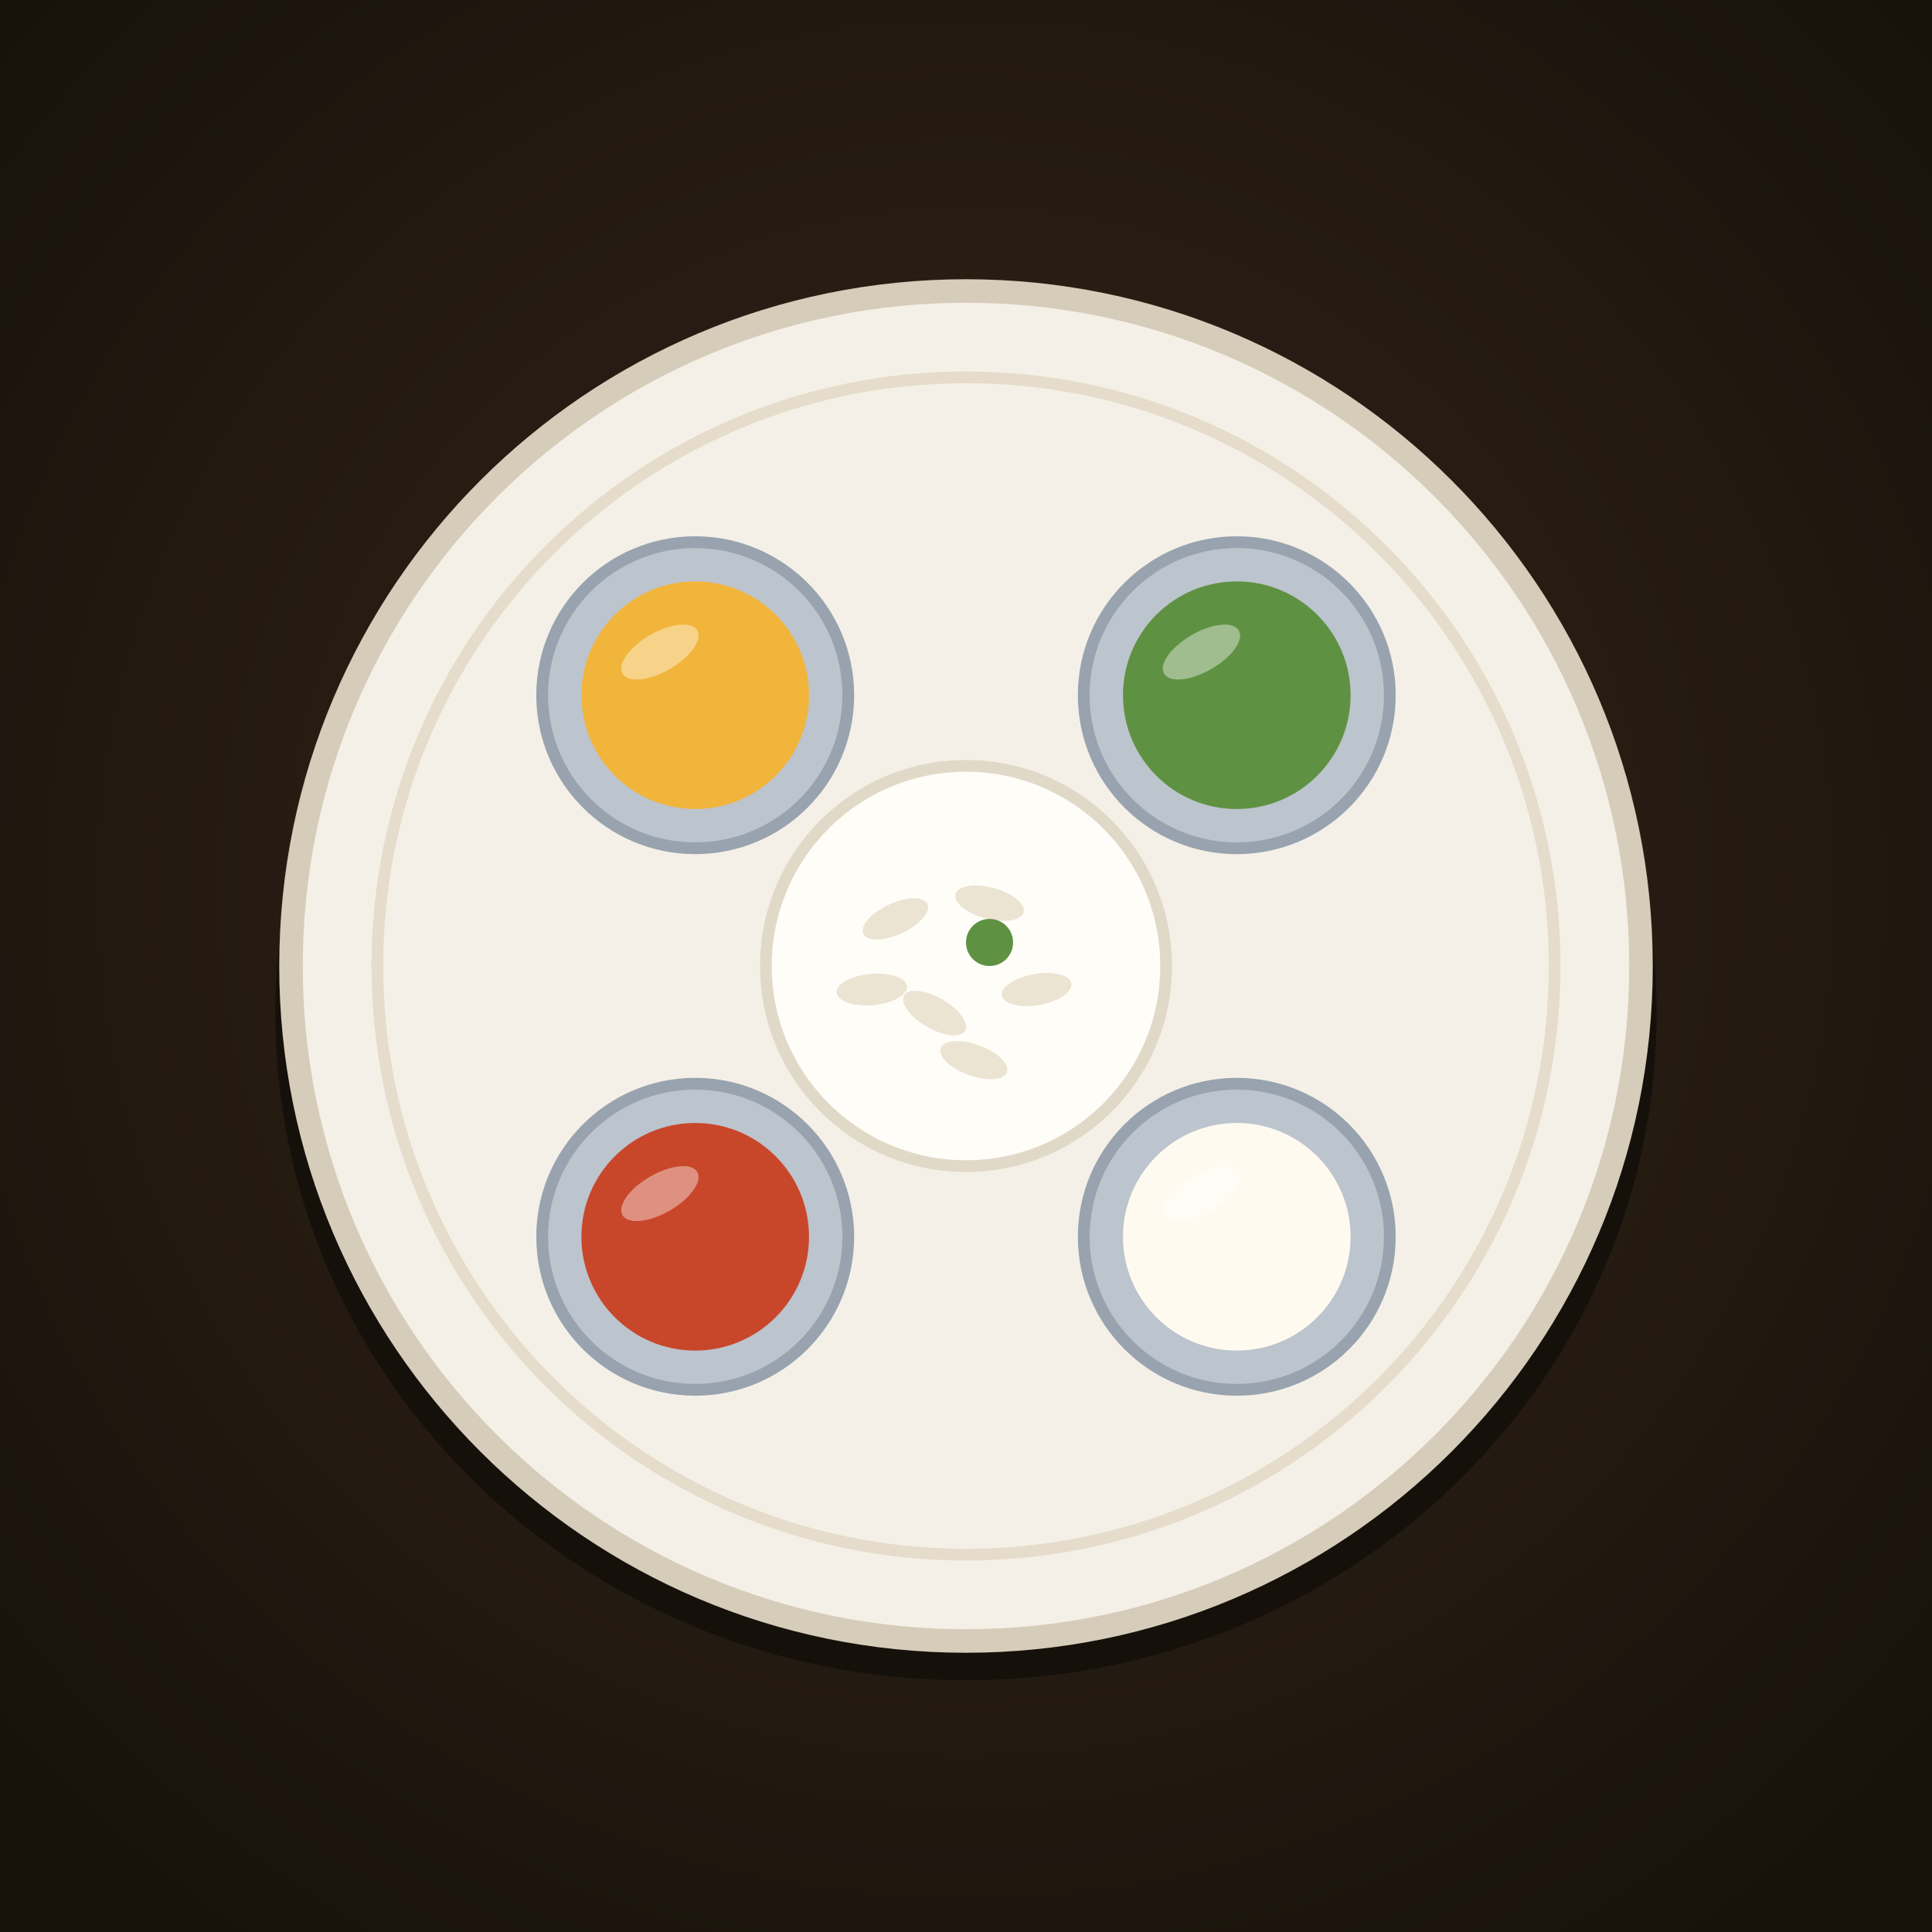
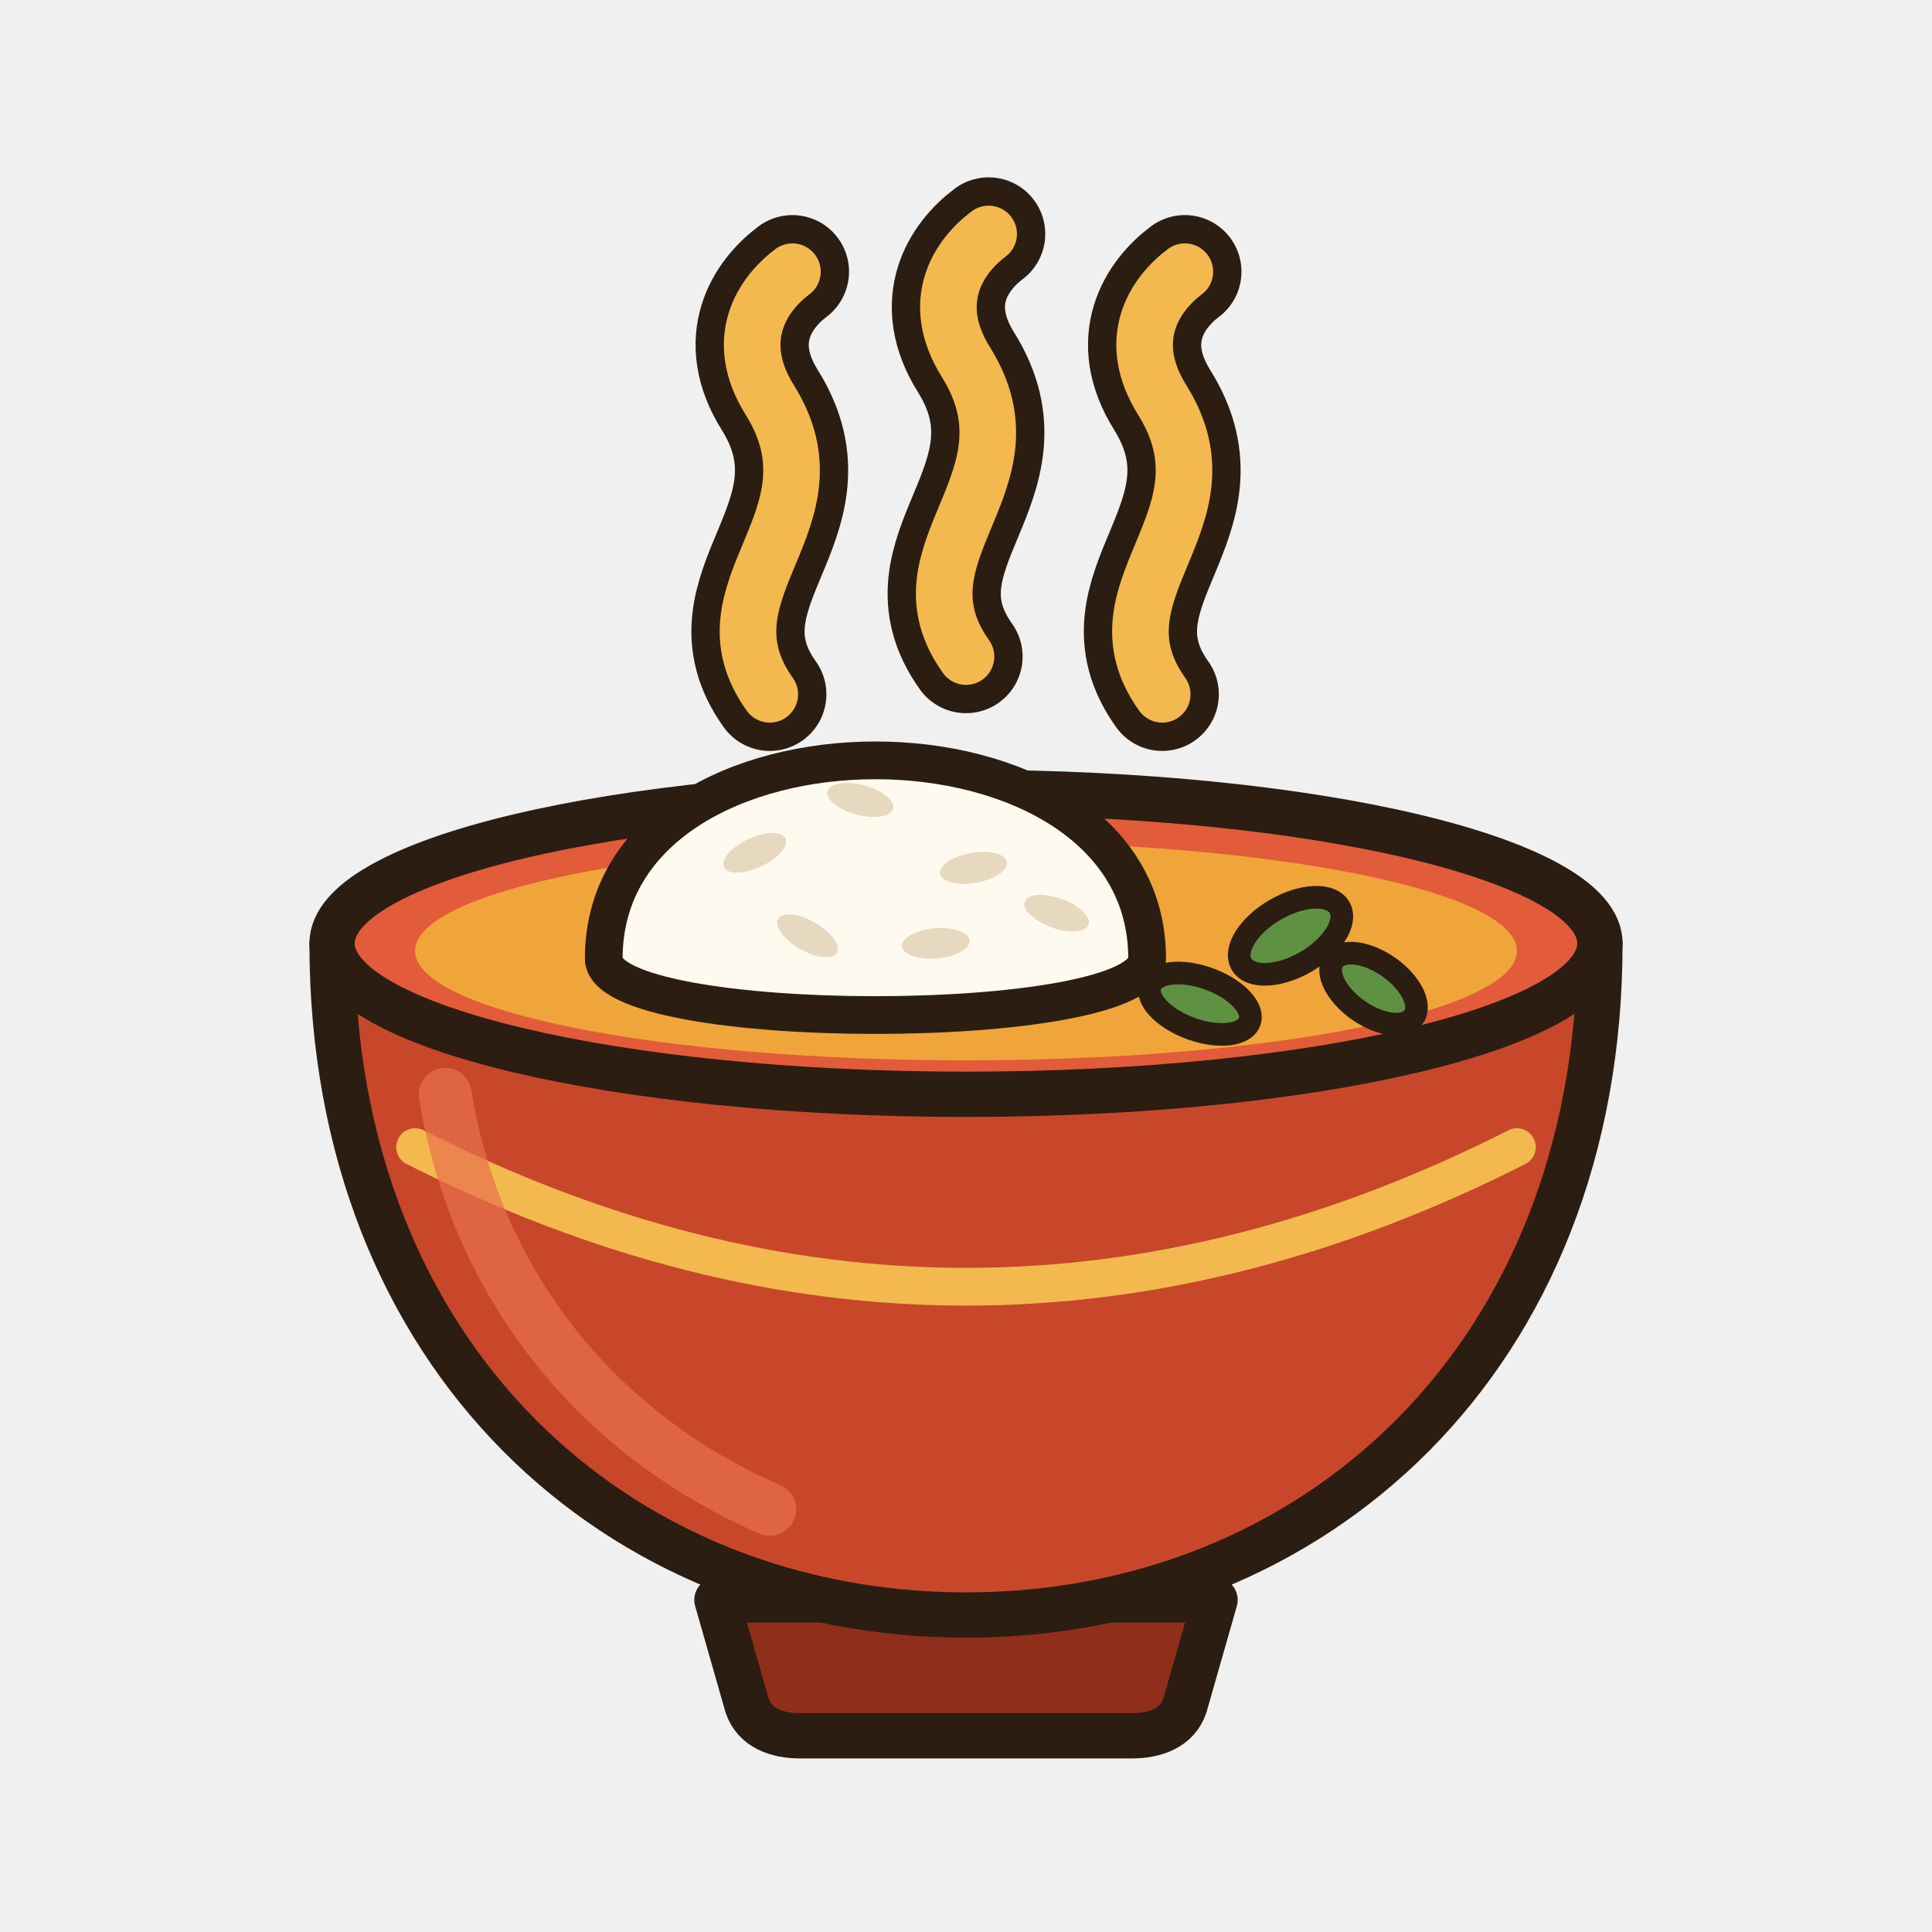
- <svg xmlns="http://www.w3.org/2000/svg" viewBox="0 0 512 512" role="img" aria-label="Khana Plan: a thali">
-   <defs>
-     <radialGradient id="bg" cx="50%" cy="46%" r="70%">
-       <stop offset="0" stop-color="#34261a" />
-       <stop offset="1" stop-color="#17110a" />
-     </radialGradient>
-     <g id="katori">
-       <circle r="39" fill="#bcc4cd" />
-       <circle r="39" fill="none" stroke="#98a3af" stroke-width="3" />
-       <circle r="29" fill="currentColor" />
-       <ellipse cx="-9" cy="-11" rx="11" ry="5" fill="#fff" opacity=".4" transform="rotate(-30 -9 -11)" />
+ <svg xmlns="http://www.w3.org/2000/svg" viewBox="0 0 512 512" role="img" aria-label="Khana Plan: a steaming bowl of curry and rice">
+   <g transform="translate(0 -14)" stroke-linejoin="round" stroke-linecap="round">
+     <g fill="none">
+       <path d="M204 198C184 170 224 152 204 120C194 104 202 92 210 86" stroke="#2b1d12" stroke-width="30" />
+       <path d="M256 188C236 160 276 142 256 110C246 94 254 82 262 76" stroke="#2b1d12" stroke-width="30" />
+       <path d="M308 198C288 170 328 152 308 120C298 104 306 92 314 86" stroke="#2b1d12" stroke-width="30" />
+       <path d="M204 198C184 170 224 152 204 120C194 104 202 92 210 86" stroke="#f3b94f" stroke-width="15" />
+       <path d="M256 188C236 160 276 142 256 110C246 94 254 82 262 76" stroke="#f3b94f" stroke-width="15" />
+       <path d="M308 198C288 170 328 152 308 120C298 104 306 92 314 86" stroke="#f3b94f" stroke-width="15" />
    </g>
-   </defs>
-   <rect width="512" height="512" fill="url(#bg)" />
-   <g transform="translate(256 256) scale(1.04) translate(-256 -256)">
-     <ellipse cx="256" cy="268" rx="176" ry="170" fill="#000" opacity=".4" />
-     <circle cx="256" cy="256" r="172" fill="#f5f0e7" />
-     <circle cx="256" cy="256" r="172" fill="none" stroke="#d6ccba" stroke-width="6" />
-     <circle cx="256" cy="256" r="150" fill="none" stroke="#e5dccb" stroke-width="3" />
-     <use href="#katori" x="187" y="187" color="#f1b53c" />
-     <use href="#katori" x="325" y="187" color="#5f9142" />
-     <use href="#katori" x="187" y="325" color="#c8472b" />
-     <use href="#katori" x="325" y="325" color="#fffaf0" />
-     <circle cx="256" cy="256" r="51" fill="#fffdf8" stroke="#e1d9c8" stroke-width="3" />
-     <g fill="#ece4d3">
-       <ellipse cx="238" cy="244" rx="9" ry="4" transform="rotate(-25 238 244)" />
-       <ellipse cx="262" cy="240" rx="9" ry="4" transform="rotate(15 262 240)" />
-       <ellipse cx="274" cy="262" rx="9" ry="4" transform="rotate(-10 274 262)" />
-       <ellipse cx="248" cy="268" rx="9" ry="4" transform="rotate(30 248 268)" />
-       <ellipse cx="232" cy="262" rx="9" ry="4" transform="rotate(-5 232 262)" />
-       <ellipse cx="258" cy="280" rx="9" ry="4" transform="rotate(20 258 280)" />
+     <path d="M190 438H322L314 466C312 472 306 474 300 474H212C206 474 200 472 198 466Z" fill="#8f2f1b" stroke="#2b1d12" stroke-width="12" />
+     <path d="M88 264C88 374 164 442 256 442C348 442 424 374 424 264Z" fill="#c8472b" stroke="#2b1d12" stroke-width="12" />
+     <path d="M110 318Q256 392 402 318" fill="none" stroke="#f3b94f" stroke-width="10" />
+     <path d="M118 304C126 354 158 394 204 414" fill="none" stroke="#e8704d" stroke-width="14" opacity=".7" />
+     <ellipse cx="256" cy="264" rx="168" ry="40" fill="#e25b3a" stroke="#2b1d12" stroke-width="12" />
+     <ellipse cx="256" cy="266" rx="146" ry="29" fill="#f0a53a" />
+     <path d="M160 268C160 198 304 198 304 268C304 288 160 288 160 268Z" fill="#fffaf0" stroke="#2b1d12" stroke-width="10" />
+     <g fill="#e6d9bf">
+       <ellipse cx="200" cy="240" rx="9" ry="4" transform="rotate(-25 200 240)" />
+       <ellipse cx="228" cy="226" rx="9" ry="4" transform="rotate(15 228 226)" />
+       <ellipse cx="258" cy="244" rx="9" ry="4" transform="rotate(-10 258 244)" />
+       <ellipse cx="214" cy="262" rx="9" ry="4" transform="rotate(30 214 262)" />
+       <ellipse cx="248" cy="264" rx="9" ry="4" transform="rotate(-5 248 264)" />
+       <ellipse cx="280" cy="256" rx="9" ry="4" transform="rotate(20 280 256)" />
    </g>
-     <circle cx="262" cy="250" r="6" fill="#5f9142" />
+     <g fill="#5f9142" stroke="#2b1d12" stroke-width="6">
+       <ellipse cx="342" cy="262" rx="15" ry="8" transform="rotate(-30 342 262)" />
+       <ellipse cx="318" cy="280" rx="14" ry="7" transform="rotate(20 318 280)" />
+       <ellipse cx="364" cy="276" rx="13" ry="7" transform="rotate(35 364 276)" />
+     </g>
  </g>
</svg>
